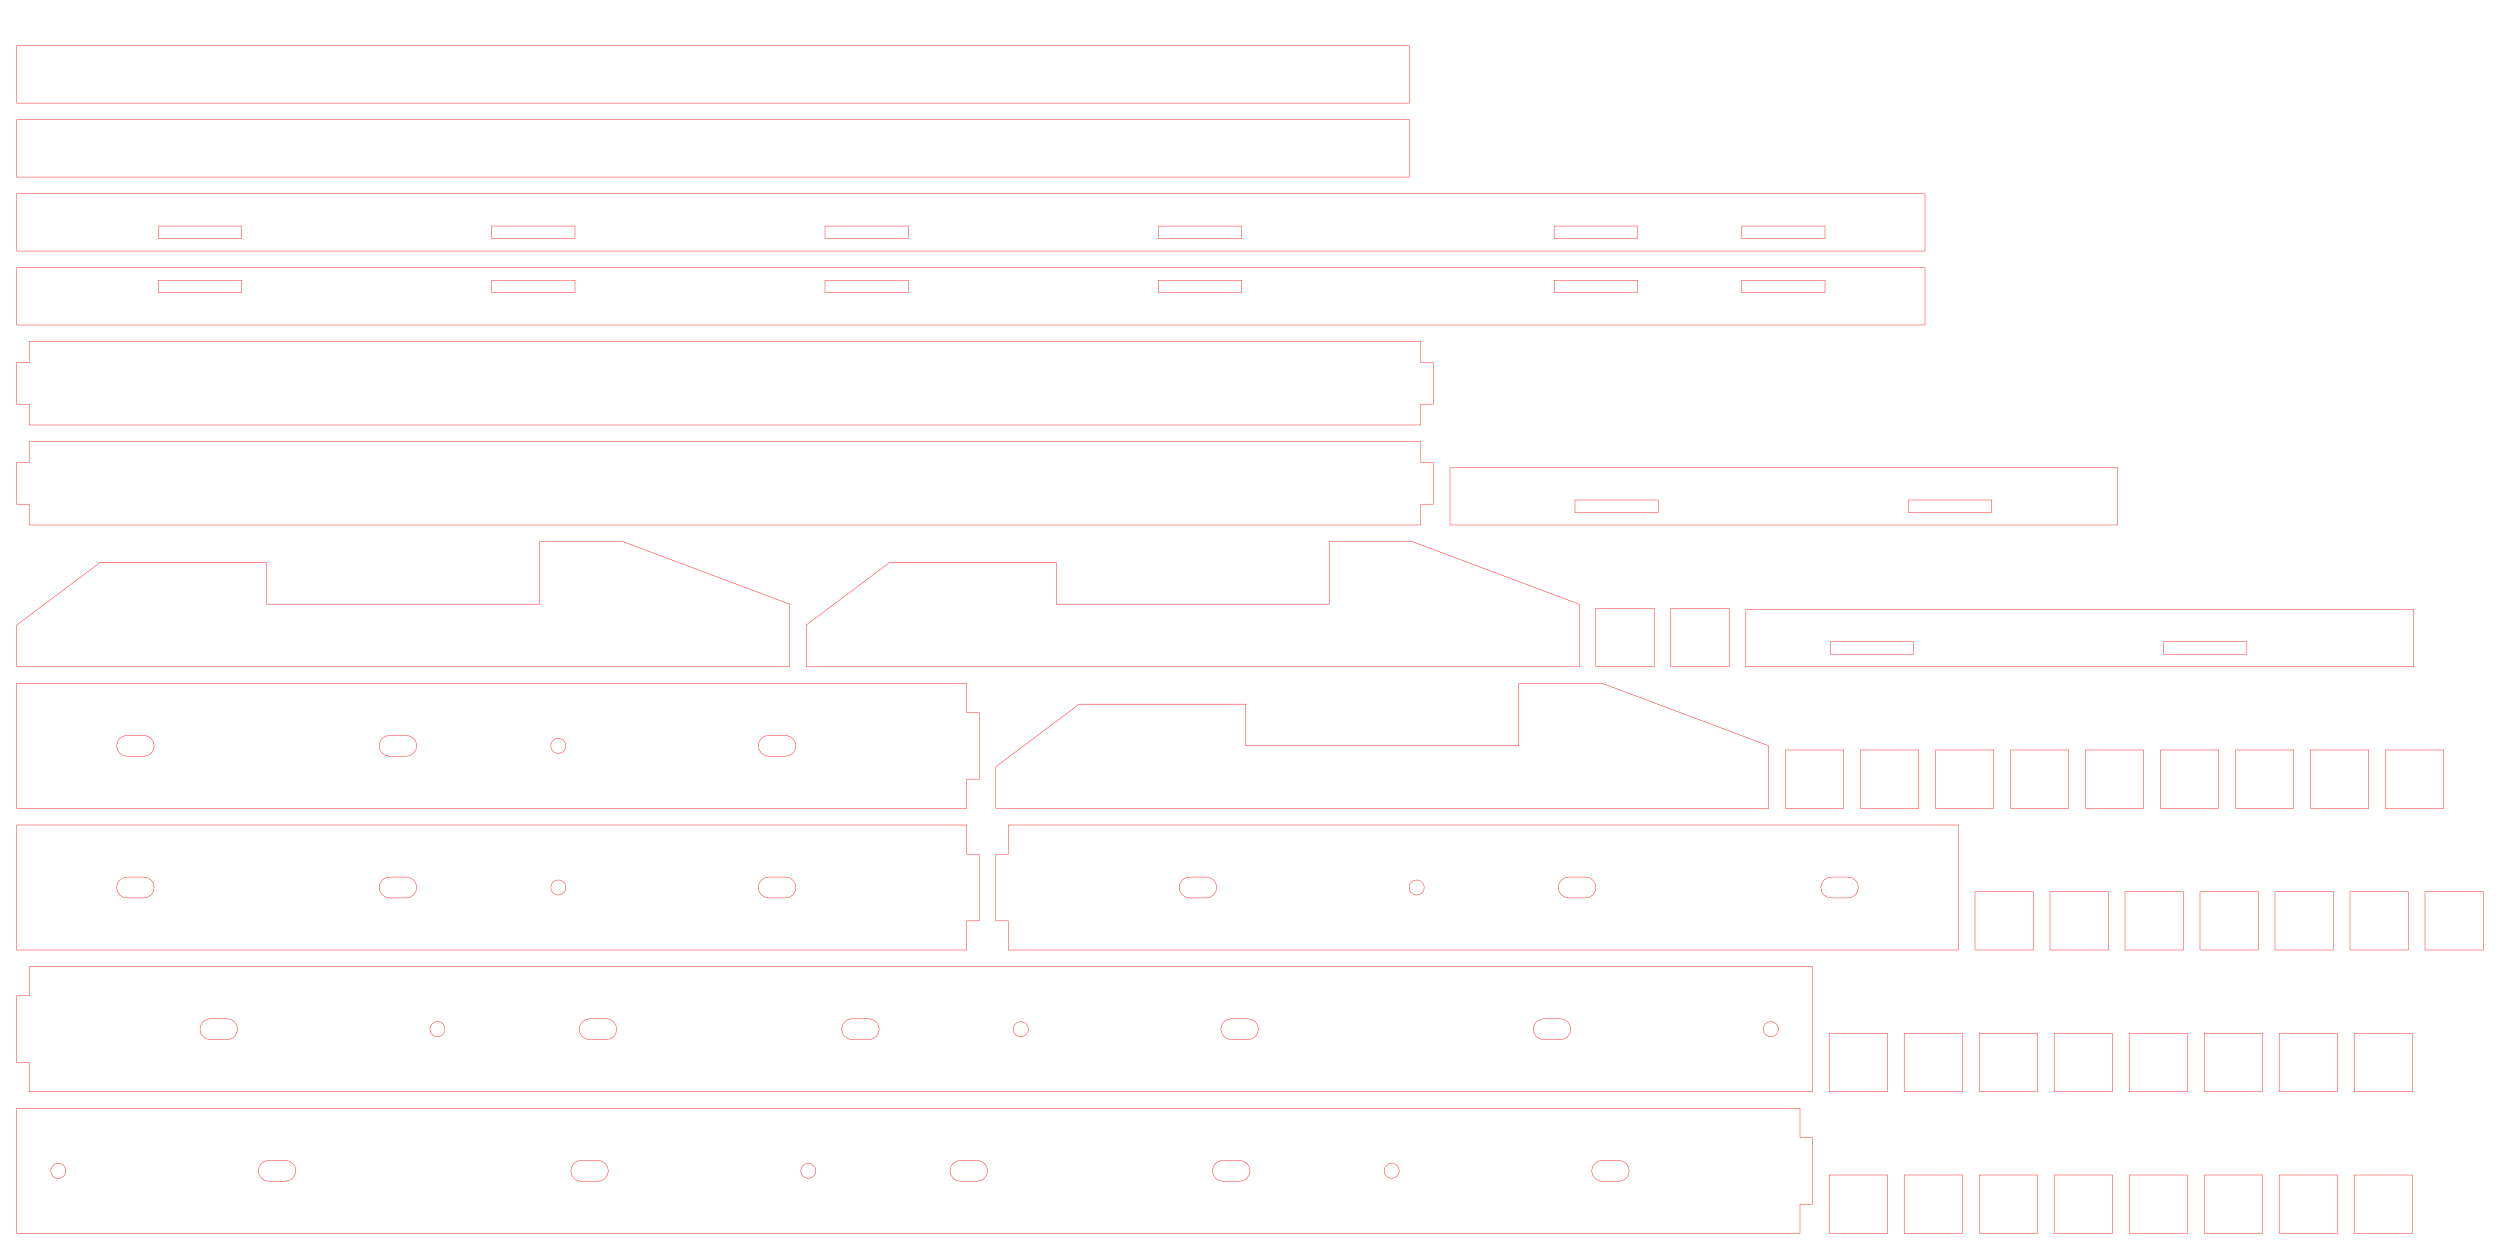
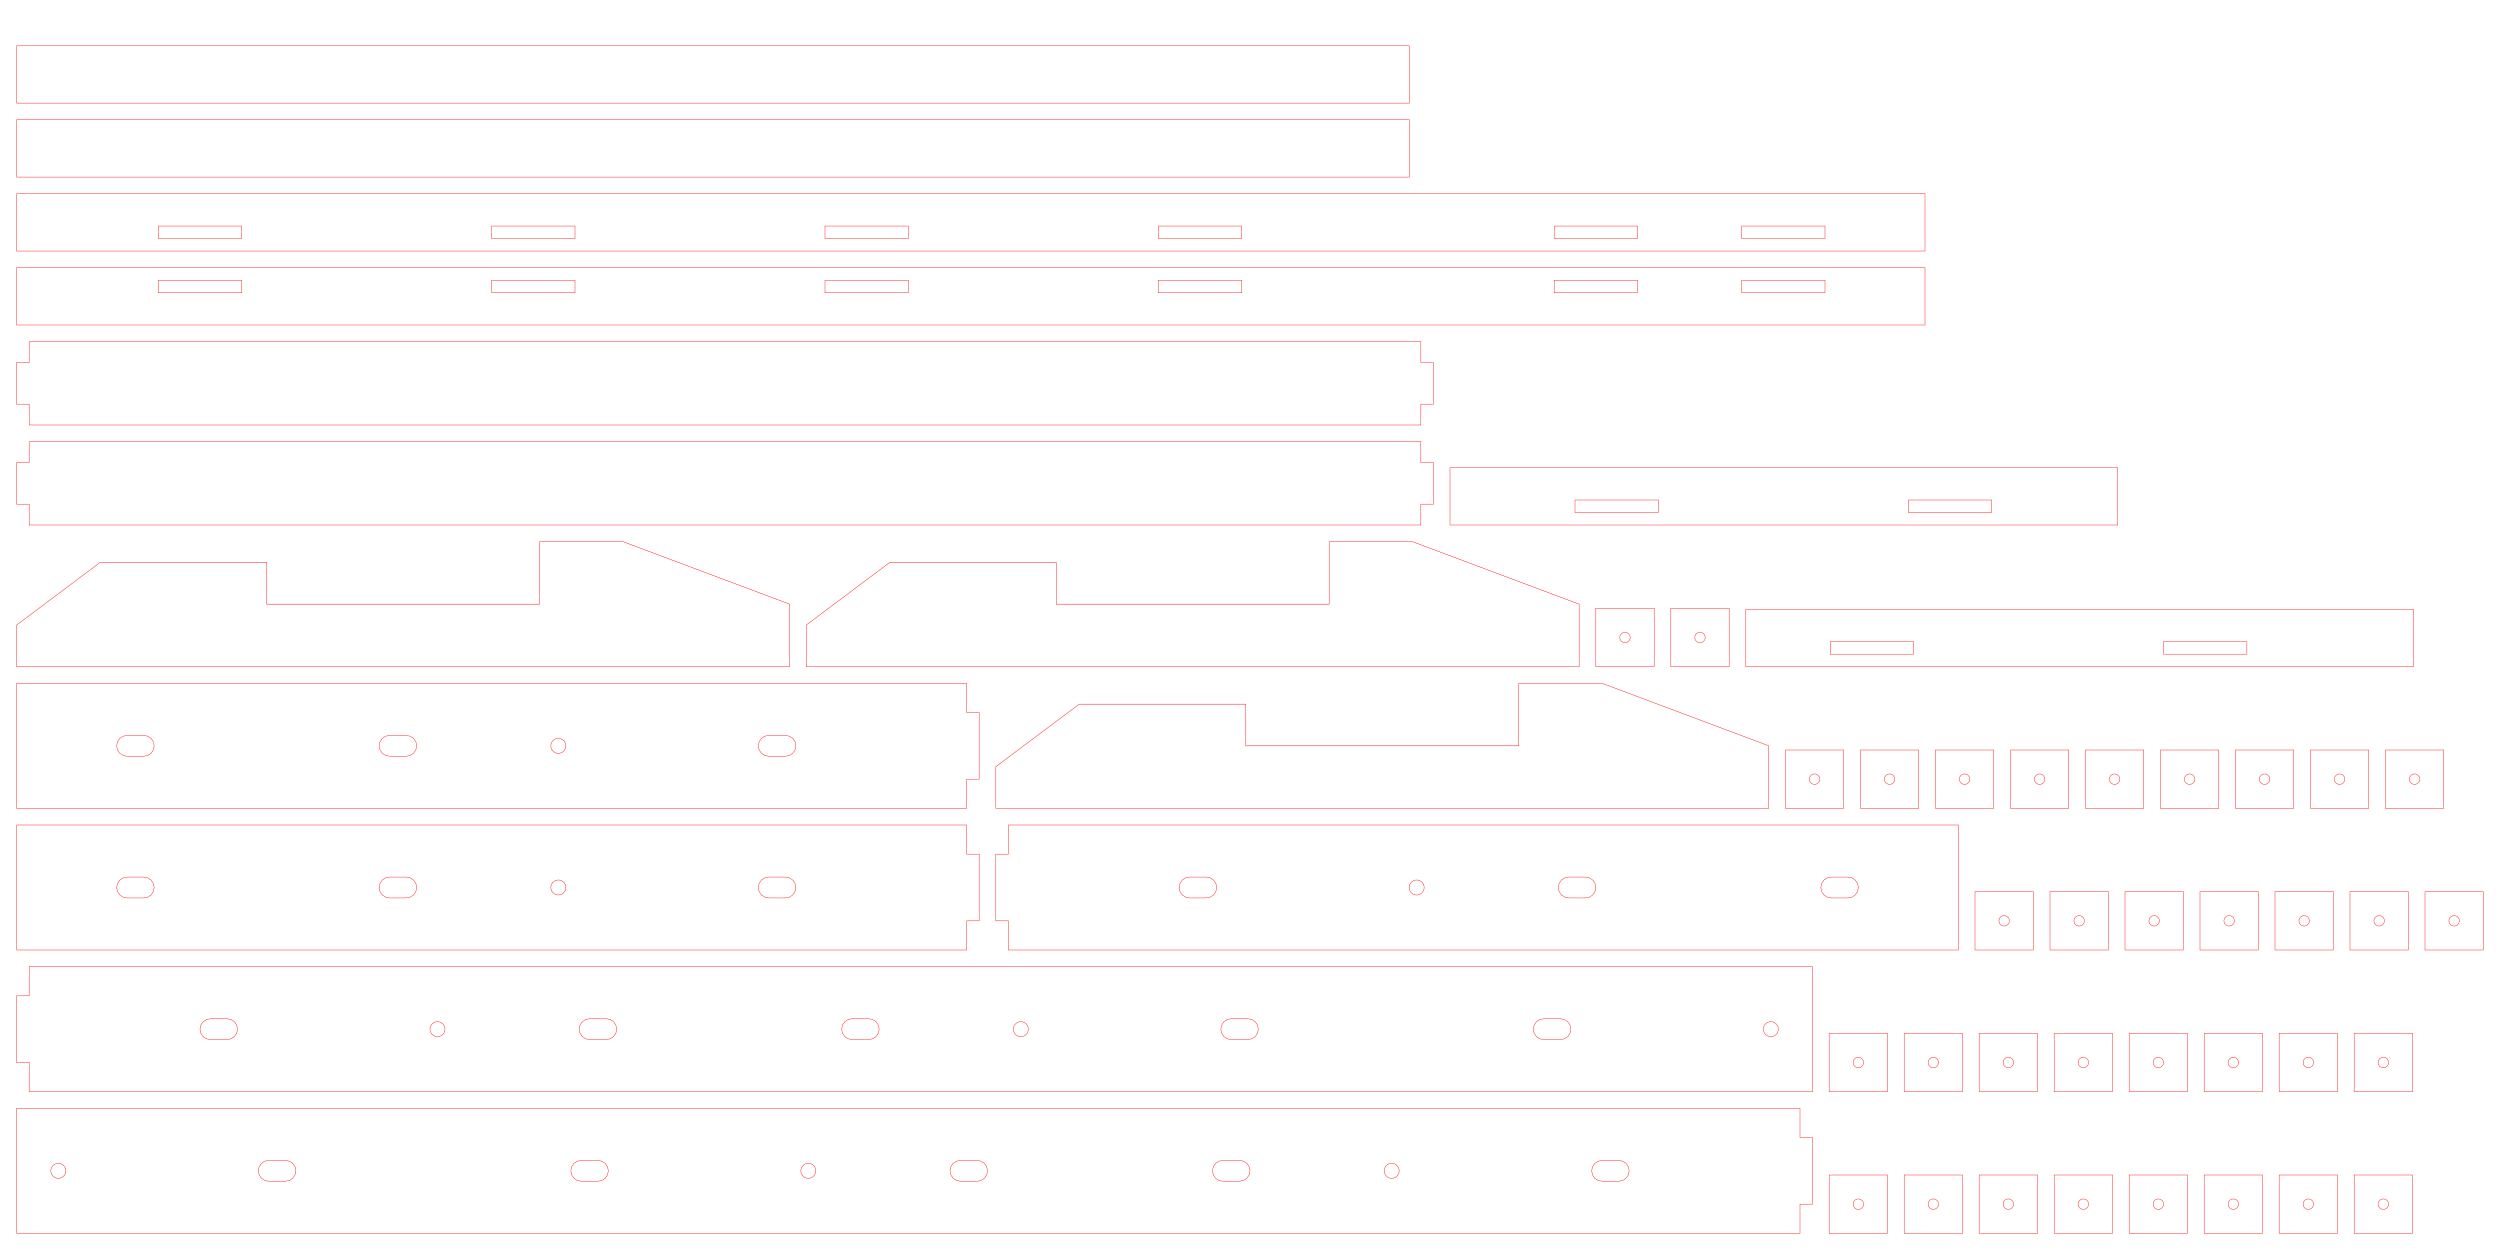
<svg xmlns="http://www.w3.org/2000/svg" width="600.000mm" height="300.000mm" viewBox="0 0 600.000 300.000">
  <polygon points="432.00,296.00 432.00,289.00 435.00,289.00 435.00,273.00 432.00,273.00 432.00,266.00 4.00,266.00 4.00,296.00" fill="none" stroke="#ff0000" stroke-width="0.1" />
  <polygon points="64.50,278.50 63.54,278.69 62.73,279.23 62.19,280.04 62.00,281.00 62.19,281.96 62.73,282.77 63.54,283.31 64.50,283.50 68.50,283.50 69.46,283.31 70.27,282.77 70.81,281.96 71.00,281.00 70.81,280.04 70.27,279.23 69.46,278.69 68.50,278.50" fill="none" stroke="#ff0000" stroke-width="0.1" />
  <circle cx="14.00" cy="281.00" r="1.80" fill="none" stroke="#ff0000" stroke-width="0.1" />
  <polygon points="384.50,278.50 383.54,278.69 382.73,279.23 382.19,280.04 382.00,281.00 382.19,281.96 382.73,282.77 383.54,283.31 384.50,283.50 388.50,283.50 389.46,283.31 390.27,282.77 390.81,281.96 391.00,281.00 390.81,280.04 390.27,279.23 389.46,278.69 388.50,278.50" fill="none" stroke="#ff0000" stroke-width="0.1" />
  <polygon points="139.50,278.50 138.54,278.69 137.73,279.23 137.19,280.04 137.00,281.00 137.19,281.96 137.73,282.77 138.54,283.31 139.50,283.50 143.50,283.50 144.46,283.31 145.27,282.77 145.81,281.96 146.00,281.00 145.81,280.04 145.27,279.23 144.46,278.69 143.50,278.50" fill="none" stroke="#ff0000" stroke-width="0.1" />
  <polygon points="293.50,278.50 292.54,278.69 291.73,279.23 291.19,280.04 291.00,281.00 291.19,281.96 291.73,282.77 292.54,283.31 293.50,283.50 297.50,283.50 298.46,283.31 299.27,282.77 299.81,281.96 300.00,281.00 299.81,280.04 299.27,279.23 298.46,278.69 297.50,278.50" fill="none" stroke="#ff0000" stroke-width="0.1" />
  <polygon points="230.50,278.50 229.54,278.69 228.73,279.23 228.19,280.04 228.00,281.00 228.19,281.96 228.73,282.77 229.54,283.31 230.50,283.50 234.50,283.50 235.46,283.31 236.27,282.77 236.81,281.96 237.00,281.00 236.81,280.04 236.27,279.23 235.46,278.69 234.50,278.50" fill="none" stroke="#ff0000" stroke-width="0.1" />
  <circle cx="334.00" cy="281.00" r="1.80" fill="none" stroke="#ff0000" stroke-width="0.1" />
  <circle cx="194.00" cy="281.00" r="1.80" fill="none" stroke="#ff0000" stroke-width="0.1" />
  <polygon points="435.00,262.00 435.00,232.00 7.00,232.00 7.00,239.00 4.00,239.00 4.00,255.00 7.00,255.00 7.00,262.00" fill="none" stroke="#ff0000" stroke-width="0.1" />
  <polygon points="295.50,244.50 294.54,244.69 293.73,245.23 293.19,246.04 293.00,247.00 293.19,247.96 293.73,248.77 294.54,249.31 295.50,249.50 299.50,249.50 300.46,249.31 301.27,248.77 301.81,247.96 302.00,247.00 301.81,246.04 301.27,245.23 300.46,244.69 299.50,244.50" fill="none" stroke="#ff0000" stroke-width="0.1" />
  <polygon points="50.50,244.50 49.54,244.69 48.73,245.23 48.19,246.04 48.00,247.00 48.19,247.96 48.73,248.77 49.54,249.31 50.50,249.50 54.50,249.50 55.46,249.31 56.27,248.77 56.81,247.96 57.00,247.00 56.81,246.04 56.27,245.23 55.46,244.69 54.50,244.50" fill="none" stroke="#ff0000" stroke-width="0.1" />
  <polygon points="204.50,244.50 203.54,244.69 202.73,245.23 202.19,246.04 202.00,247.00 202.19,247.96 202.73,248.77 203.54,249.31 204.50,249.50 208.50,249.50 209.46,249.31 210.27,248.77 210.81,247.96 211.00,247.00 210.81,246.04 210.27,245.23 209.46,244.69 208.50,244.50" fill="none" stroke="#ff0000" stroke-width="0.1" />
  <polygon points="141.50,244.50 140.54,244.69 139.73,245.23 139.19,246.04 139.00,247.00 139.19,247.96 139.73,248.77 140.54,249.31 141.50,249.50 145.50,249.50 146.46,249.31 147.27,248.77 147.81,247.96 148.00,247.00 147.81,246.04 147.27,245.23 146.46,244.69 145.50,244.50" fill="none" stroke="#ff0000" stroke-width="0.1" />
  <circle cx="245.00" cy="247.00" r="1.80" fill="none" stroke="#ff0000" stroke-width="0.1" />
  <circle cx="105.00" cy="247.00" r="1.80" fill="none" stroke="#ff0000" stroke-width="0.1" />
  <polygon points="370.50,244.50 369.54,244.69 368.73,245.23 368.19,246.04 368.00,247.00 368.19,247.96 368.73,248.77 369.54,249.31 370.50,249.50 374.50,249.50 375.46,249.31 376.27,248.77 376.81,247.96 377.00,247.00 376.81,246.04 376.27,245.23 375.46,244.69 374.50,244.50" fill="none" stroke="#ff0000" stroke-width="0.1" />
  <circle cx="425.00" cy="247.00" r="1.80" fill="none" stroke="#ff0000" stroke-width="0.1" />
  <polygon points="232.00,228.00 232.00,221.00 235.00,221.00 235.00,205.00 232.00,205.00 232.00,198.00 4.00,198.00 4.00,228.00" fill="none" stroke="#ff0000" stroke-width="0.1" />
  <polygon points="184.50,210.50 183.54,210.69 182.73,211.23 182.19,212.04 182.00,213.00 182.19,213.96 182.73,214.77 183.54,215.31 184.50,215.50 188.50,215.50 189.46,215.31 190.27,214.77 190.81,213.96 191.00,213.00 190.81,212.04 190.27,211.23 189.46,210.69 188.50,210.50" fill="none" stroke="#ff0000" stroke-width="0.1" />
  <polygon points="93.50,210.50 92.54,210.69 91.73,211.23 91.19,212.04 91.00,213.00 91.19,213.96 91.73,214.77 92.54,215.31 93.50,215.50 97.50,215.50 98.46,215.31 99.27,214.77 99.81,213.96 100.00,213.00 99.81,212.04 99.27,211.23 98.46,210.69 97.50,210.50" fill="none" stroke="#ff0000" stroke-width="0.1" />
  <polygon points="30.50,210.50 29.54,210.69 28.73,211.23 28.19,212.04 28.00,213.00 28.19,213.96 28.73,214.77 29.54,215.31 30.50,215.50 34.50,215.50 35.46,215.31 36.27,214.77 36.81,213.96 37.00,213.00 36.81,212.04 36.27,211.23 35.46,210.69 34.50,210.50" fill="none" stroke="#ff0000" stroke-width="0.1" />
  <circle cx="134.00" cy="213.00" r="1.80" fill="none" stroke="#ff0000" stroke-width="0.1" />
  <polygon points="470.00,228.00 470.00,198.00 242.00,198.00 242.00,205.00 239.00,205.00 239.00,221.00 242.00,221.00 242.00,228.00" fill="none" stroke="#ff0000" stroke-width="0.1" />
  <polygon points="285.50,210.50 284.54,210.69 283.73,211.23 283.19,212.04 283.00,213.00 283.19,213.96 283.73,214.77 284.54,215.31 285.50,215.50 289.50,215.50 290.46,215.31 291.27,214.77 291.81,213.96 292.00,213.00 291.81,212.04 291.27,211.23 290.46,210.69 289.50,210.50" fill="none" stroke="#ff0000" stroke-width="0.1" />
  <polygon points="439.50,210.50 438.54,210.69 437.73,211.23 437.19,212.04 437.00,213.00 437.19,213.96 437.73,214.77 438.54,215.31 439.50,215.50 443.50,215.50 444.46,215.31 445.27,214.77 445.81,213.96 446.00,213.00 445.81,212.04 445.27,211.23 444.46,210.69 443.50,210.50" fill="none" stroke="#ff0000" stroke-width="0.1" />
  <polygon points="376.50,210.50 375.54,210.69 374.73,211.23 374.19,212.04 374.00,213.00 374.19,213.96 374.73,214.77 375.54,215.31 376.50,215.50 380.50,215.50 381.46,215.31 382.27,214.77 382.81,213.96 383.00,213.00 382.81,212.04 382.27,211.23 381.46,210.69 380.50,210.50" fill="none" stroke="#ff0000" stroke-width="0.1" />
  <circle cx="340.00" cy="213.00" r="1.80" fill="none" stroke="#ff0000" stroke-width="0.1" />
  <polygon points="232.00,194.00 232.00,187.00 235.00,187.00 235.00,171.00 232.00,171.00 232.00,164.00 4.00,164.00 4.00,194.00" fill="none" stroke="#ff0000" stroke-width="0.1" />
  <polygon points="184.50,176.50 183.54,176.69 182.73,177.23 182.19,178.04 182.00,179.00 182.19,179.96 182.73,180.77 183.54,181.31 184.50,181.50 188.50,181.50 189.46,181.31 190.27,180.77 190.81,179.96 191.00,179.00 190.81,178.04 190.27,177.23 189.46,176.69 188.50,176.50" fill="none" stroke="#ff0000" stroke-width="0.1" />
  <polygon points="93.50,176.50 92.54,176.69 91.73,177.23 91.19,178.04 91.00,179.00 91.19,179.96 91.73,180.77 92.54,181.31 93.50,181.50 97.50,181.50 98.46,181.31 99.27,180.77 99.81,179.96 100.00,179.00 99.81,178.04 99.27,177.23 98.46,176.69 97.50,176.50" fill="none" stroke="#ff0000" stroke-width="0.1" />
  <polygon points="30.50,176.50 29.54,176.69 28.73,177.23 28.19,178.04 28.00,179.00 28.19,179.96 28.73,180.77 29.54,181.31 30.50,181.50 34.50,181.50 35.46,181.31 36.27,180.77 36.81,179.96 37.00,179.00 36.81,178.04 36.27,177.23 35.46,176.69 34.50,176.50" fill="none" stroke="#ff0000" stroke-width="0.1" />
  <circle cx="134.00" cy="179.00" r="1.80" fill="none" stroke="#ff0000" stroke-width="0.1" />
  <polygon points="239.00,194.00 424.50,194.00 424.50,179.00 384.50,164.00 364.50,164.00 364.50,179.00 299.00,179.00 299.00,169.00 259.00,169.00 239.00,184.00" fill="none" stroke="#ff0000" stroke-width="0.1" />
  <polygon points="4.00,160.00 189.50,160.00 189.50,145.00 149.50,130.00 129.50,130.00 129.50,145.00 64.00,145.00 64.00,135.00 24.00,135.00 4.00,150.00" fill="none" stroke="#ff0000" stroke-width="0.1" />
  <polygon points="193.50,160.00 379.00,160.00 379.00,145.00 339.00,130.00 319.00,130.00 319.00,145.00 253.50,145.00 253.50,135.00 213.50,135.00 193.50,150.00" fill="none" stroke="#ff0000" stroke-width="0.1" />
  <polygon points="7.00,126.00 341.00,126.00 341.00,121.00 344.00,121.00 344.00,111.00 341.00,111.00 341.00,106.00 7.00,106.00 7.00,111.00 4.00,111.00 4.00,121.00 7.00,121.00" fill="none" stroke="#ff0000" stroke-width="0.1" />
  <polygon points="7.00,102.00 341.00,102.00 341.00,97.00 344.00,97.00 344.00,87.00 341.00,87.00 341.00,82.00 7.00,82.00 7.00,87.00 4.00,87.00 4.00,97.00 7.00,97.00" fill="none" stroke="#ff0000" stroke-width="0.1" />
  <polygon points="439.00,296.00 453.00,296.00 453.00,282.00 439.00,282.00" fill="none" stroke="#ff0000" stroke-width="0.1" />
+   <circle cx="446.00" cy="289.00" r="1.25" fill="none" stroke="#ff0000" stroke-width="0.1" />
  <polygon points="457.00,296.00 471.00,296.00 471.00,282.00 457.00,282.00" fill="none" stroke="#ff0000" stroke-width="0.1" />
+   <circle cx="464.00" cy="289.00" r="1.25" fill="none" stroke="#ff0000" stroke-width="0.1" />
  <polygon points="475.00,296.00 489.00,296.00 489.00,282.00 475.00,282.00" fill="none" stroke="#ff0000" stroke-width="0.1" />
+   <circle cx="482.00" cy="289.00" r="1.25" fill="none" stroke="#ff0000" stroke-width="0.1" />
  <polygon points="493.00,296.00 507.00,296.00 507.00,282.00 493.00,282.00" fill="none" stroke="#ff0000" stroke-width="0.1" />
+   <circle cx="500.00" cy="289.00" r="1.25" fill="none" stroke="#ff0000" stroke-width="0.1" />
  <polygon points="511.00,296.00 525.00,296.00 525.00,282.00 511.00,282.00" fill="none" stroke="#ff0000" stroke-width="0.1" />
+   <circle cx="518.00" cy="289.00" r="1.25" fill="none" stroke="#ff0000" stroke-width="0.1" />
  <polygon points="529.00,296.00 543.00,296.00 543.00,282.00 529.00,282.00" fill="none" stroke="#ff0000" stroke-width="0.1" />
+   <circle cx="536.00" cy="289.00" r="1.25" fill="none" stroke="#ff0000" stroke-width="0.1" />
  <polygon points="547.00,296.00 561.00,296.00 561.00,282.00 547.00,282.00" fill="none" stroke="#ff0000" stroke-width="0.1" />
+   <circle cx="554.00" cy="289.00" r="1.25" fill="none" stroke="#ff0000" stroke-width="0.1" />
  <polygon points="565.00,296.00 579.00,296.00 579.00,282.00 565.00,282.00" fill="none" stroke="#ff0000" stroke-width="0.1" />
+   <circle cx="572.00" cy="289.00" r="1.25" fill="none" stroke="#ff0000" stroke-width="0.1" />
  <polygon points="439.00,262.00 453.00,262.00 453.00,248.00 439.00,248.00" fill="none" stroke="#ff0000" stroke-width="0.1" />
+   <circle cx="446.00" cy="255.00" r="1.25" fill="none" stroke="#ff0000" stroke-width="0.1" />
  <polygon points="457.00,262.00 471.00,262.00 471.00,248.00 457.00,248.00" fill="none" stroke="#ff0000" stroke-width="0.1" />
+   <circle cx="464.00" cy="255.00" r="1.25" fill="none" stroke="#ff0000" stroke-width="0.1" />
  <polygon points="475.00,262.00 489.00,262.00 489.00,248.00 475.00,248.00" fill="none" stroke="#ff0000" stroke-width="0.1" />
+   <circle cx="482.00" cy="255.00" r="1.25" fill="none" stroke="#ff0000" stroke-width="0.1" />
  <polygon points="493.00,262.00 507.00,262.00 507.00,248.00 493.00,248.00" fill="none" stroke="#ff0000" stroke-width="0.1" />
+   <circle cx="500.00" cy="255.00" r="1.25" fill="none" stroke="#ff0000" stroke-width="0.1" />
  <polygon points="511.00,262.00 525.00,262.00 525.00,248.00 511.00,248.00" fill="none" stroke="#ff0000" stroke-width="0.1" />
+   <circle cx="518.00" cy="255.00" r="1.25" fill="none" stroke="#ff0000" stroke-width="0.1" />
  <polygon points="529.00,262.00 543.00,262.00 543.00,248.00 529.00,248.00" fill="none" stroke="#ff0000" stroke-width="0.1" />
+   <circle cx="536.00" cy="255.00" r="1.25" fill="none" stroke="#ff0000" stroke-width="0.1" />
  <polygon points="547.00,262.00 561.00,262.00 561.00,248.00 547.00,248.00" fill="none" stroke="#ff0000" stroke-width="0.1" />
+   <circle cx="554.00" cy="255.00" r="1.25" fill="none" stroke="#ff0000" stroke-width="0.1" />
  <polygon points="565.00,262.00 579.00,262.00 579.00,248.00 565.00,248.00" fill="none" stroke="#ff0000" stroke-width="0.1" />
+   <circle cx="572.00" cy="255.00" r="1.25" fill="none" stroke="#ff0000" stroke-width="0.1" />
  <polygon points="474.00,228.00 488.00,228.00 488.00,214.00 474.00,214.00" fill="none" stroke="#ff0000" stroke-width="0.1" />
+   <circle cx="481.00" cy="221.00" r="1.25" fill="none" stroke="#ff0000" stroke-width="0.1" />
  <polygon points="492.00,228.00 506.00,228.00 506.00,214.00 492.00,214.00" fill="none" stroke="#ff0000" stroke-width="0.1" />
+   <circle cx="499.00" cy="221.00" r="1.25" fill="none" stroke="#ff0000" stroke-width="0.1" />
  <polygon points="510.00,228.00 524.00,228.00 524.00,214.00 510.00,214.00" fill="none" stroke="#ff0000" stroke-width="0.1" />
+   <circle cx="517.00" cy="221.00" r="1.25" fill="none" stroke="#ff0000" stroke-width="0.1" />
  <polygon points="528.00,228.00 542.00,228.00 542.00,214.00 528.00,214.00" fill="none" stroke="#ff0000" stroke-width="0.1" />
+   <circle cx="535.00" cy="221.00" r="1.25" fill="none" stroke="#ff0000" stroke-width="0.1" />
  <polygon points="546.00,228.00 560.00,228.00 560.00,214.00 546.00,214.00" fill="none" stroke="#ff0000" stroke-width="0.1" />
+   <circle cx="553.00" cy="221.00" r="1.25" fill="none" stroke="#ff0000" stroke-width="0.1" />
  <polygon points="564.00,228.00 578.00,228.00 578.00,214.00 564.00,214.00" fill="none" stroke="#ff0000" stroke-width="0.1" />
+   <circle cx="571.00" cy="221.00" r="1.25" fill="none" stroke="#ff0000" stroke-width="0.1" />
  <polygon points="582.00,228.00 596.00,228.00 596.00,214.00 582.00,214.00" fill="none" stroke="#ff0000" stroke-width="0.1" />
+   <circle cx="589.00" cy="221.00" r="1.25" fill="none" stroke="#ff0000" stroke-width="0.1" />
  <polygon points="428.50,194.00 442.50,194.00 442.50,180.00 428.50,180.00" fill="none" stroke="#ff0000" stroke-width="0.1" />
+   <circle cx="435.50" cy="187.00" r="1.25" fill="none" stroke="#ff0000" stroke-width="0.1" />
  <polygon points="446.50,194.00 460.50,194.00 460.50,180.00 446.50,180.00" fill="none" stroke="#ff0000" stroke-width="0.1" />
+   <circle cx="453.50" cy="187.00" r="1.25" fill="none" stroke="#ff0000" stroke-width="0.1" />
  <polygon points="464.50,194.00 478.50,194.00 478.50,180.00 464.50,180.00" fill="none" stroke="#ff0000" stroke-width="0.1" />
+   <circle cx="471.50" cy="187.00" r="1.25" fill="none" stroke="#ff0000" stroke-width="0.1" />
  <polygon points="482.50,194.00 496.50,194.00 496.50,180.00 482.50,180.00" fill="none" stroke="#ff0000" stroke-width="0.1" />
+   <circle cx="489.50" cy="187.00" r="1.25" fill="none" stroke="#ff0000" stroke-width="0.1" />
  <polygon points="500.50,194.00 514.50,194.00 514.50,180.00 500.50,180.00" fill="none" stroke="#ff0000" stroke-width="0.1" />
+   <circle cx="507.50" cy="187.00" r="1.25" fill="none" stroke="#ff0000" stroke-width="0.1" />
  <polygon points="518.50,194.00 532.50,194.00 532.50,180.00 518.50,180.00" fill="none" stroke="#ff0000" stroke-width="0.1" />
+   <circle cx="525.50" cy="187.00" r="1.25" fill="none" stroke="#ff0000" stroke-width="0.1" />
  <polygon points="536.50,194.00 550.50,194.00 550.50,180.00 536.50,180.00" fill="none" stroke="#ff0000" stroke-width="0.1" />
+   <circle cx="543.50" cy="187.00" r="1.25" fill="none" stroke="#ff0000" stroke-width="0.1" />
  <polygon points="554.50,194.00 568.50,194.00 568.50,180.00 554.50,180.00" fill="none" stroke="#ff0000" stroke-width="0.1" />
+   <circle cx="561.50" cy="187.00" r="1.25" fill="none" stroke="#ff0000" stroke-width="0.1" />
  <polygon points="572.50,194.00 586.50,194.00 586.50,180.00 572.50,180.00" fill="none" stroke="#ff0000" stroke-width="0.1" />
+   <circle cx="579.50" cy="187.00" r="1.25" fill="none" stroke="#ff0000" stroke-width="0.1" />
  <polygon points="383.00,160.00 397.00,160.00 397.00,146.00 383.00,146.00" fill="none" stroke="#ff0000" stroke-width="0.1" />
+   <circle cx="390.00" cy="153.00" r="1.25" fill="none" stroke="#ff0000" stroke-width="0.1" />
  <polygon points="401.00,160.00 415.00,160.00 415.00,146.00 401.00,146.00" fill="none" stroke="#ff0000" stroke-width="0.1" />
+   <circle cx="408.00" cy="153.00" r="1.25" fill="none" stroke="#ff0000" stroke-width="0.1" />
  <polygon points="4.00,78.00 462.00,78.00 462.00,64.25 4.00,64.25" fill="none" stroke="#ff0000" stroke-width="0.1" />
  <polygon points="38.00,70.25 58.00,70.25 58.00,67.25 38.00,67.25" fill="none" stroke="#ff0000" stroke-width="0.1" />
  <polygon points="118.00,70.25 138.00,70.25 138.00,67.25 118.00,67.25" fill="none" stroke="#ff0000" stroke-width="0.1" />
  <polygon points="198.00,70.25 218.00,70.25 218.00,67.25 198.00,67.25" fill="none" stroke="#ff0000" stroke-width="0.1" />
  <polygon points="278.00,70.25 298.00,70.25 298.00,67.25 278.00,67.25" fill="none" stroke="#ff0000" stroke-width="0.1" />
  <polygon points="373.00,70.25 393.00,70.25 393.00,67.25 373.00,67.25" fill="none" stroke="#ff0000" stroke-width="0.1" />
  <polygon points="418.00,70.25 438.00,70.25 438.00,67.25 418.00,67.25" fill="none" stroke="#ff0000" stroke-width="0.1" />
  <polygon points="4.00,60.25 462.00,60.25 462.00,46.50 4.00,46.50" fill="none" stroke="#ff0000" stroke-width="0.1" />
  <polygon points="38.00,57.25 58.00,57.25 58.00,54.25 38.00,54.25" fill="none" stroke="#ff0000" stroke-width="0.1" />
  <polygon points="118.00,57.25 138.00,57.25 138.00,54.25 118.00,54.25" fill="none" stroke="#ff0000" stroke-width="0.1" />
  <polygon points="198.00,57.25 218.00,57.25 218.00,54.25 198.00,54.25" fill="none" stroke="#ff0000" stroke-width="0.1" />
  <polygon points="278.00,57.25 298.00,57.25 298.00,54.25 278.00,54.25" fill="none" stroke="#ff0000" stroke-width="0.1" />
  <polygon points="373.00,57.25 393.00,57.25 393.00,54.25 373.00,54.25" fill="none" stroke="#ff0000" stroke-width="0.1" />
  <polygon points="418.00,57.25 438.00,57.25 438.00,54.25 418.00,54.25" fill="none" stroke="#ff0000" stroke-width="0.1" />
  <polygon points="4.00,42.50 338.25,42.50 338.25,28.75 4.00,28.75" fill="none" stroke="#ff0000" stroke-width="0.1" />
  <polygon points="4.00,24.75 338.25,24.75 338.25,11.00 4.00,11.00" fill="none" stroke="#ff0000" stroke-width="0.1" />
  <polygon points="579.25,160.00 579.25,146.25 419.00,146.25 419.00,160.00" fill="none" stroke="#ff0000" stroke-width="0.1" />
  <polygon points="539.25,157.00 539.25,154.00 519.25,154.00 519.25,157.00" fill="none" stroke="#ff0000" stroke-width="0.1" />
  <polygon points="459.25,157.00 459.25,154.00 439.25,154.00 439.25,157.00" fill="none" stroke="#ff0000" stroke-width="0.1" />
  <polygon points="508.25,126.00 508.25,112.25 348.00,112.25 348.00,126.00" fill="none" stroke="#ff0000" stroke-width="0.1" />
  <polygon points="478.00,123.00 478.00,120.00 458.00,120.00 458.00,123.00" fill="none" stroke="#ff0000" stroke-width="0.1" />
  <polygon points="398.00,123.00 398.00,120.00 378.00,120.00 378.00,123.00" fill="none" stroke="#ff0000" stroke-width="0.1" />
</svg>
